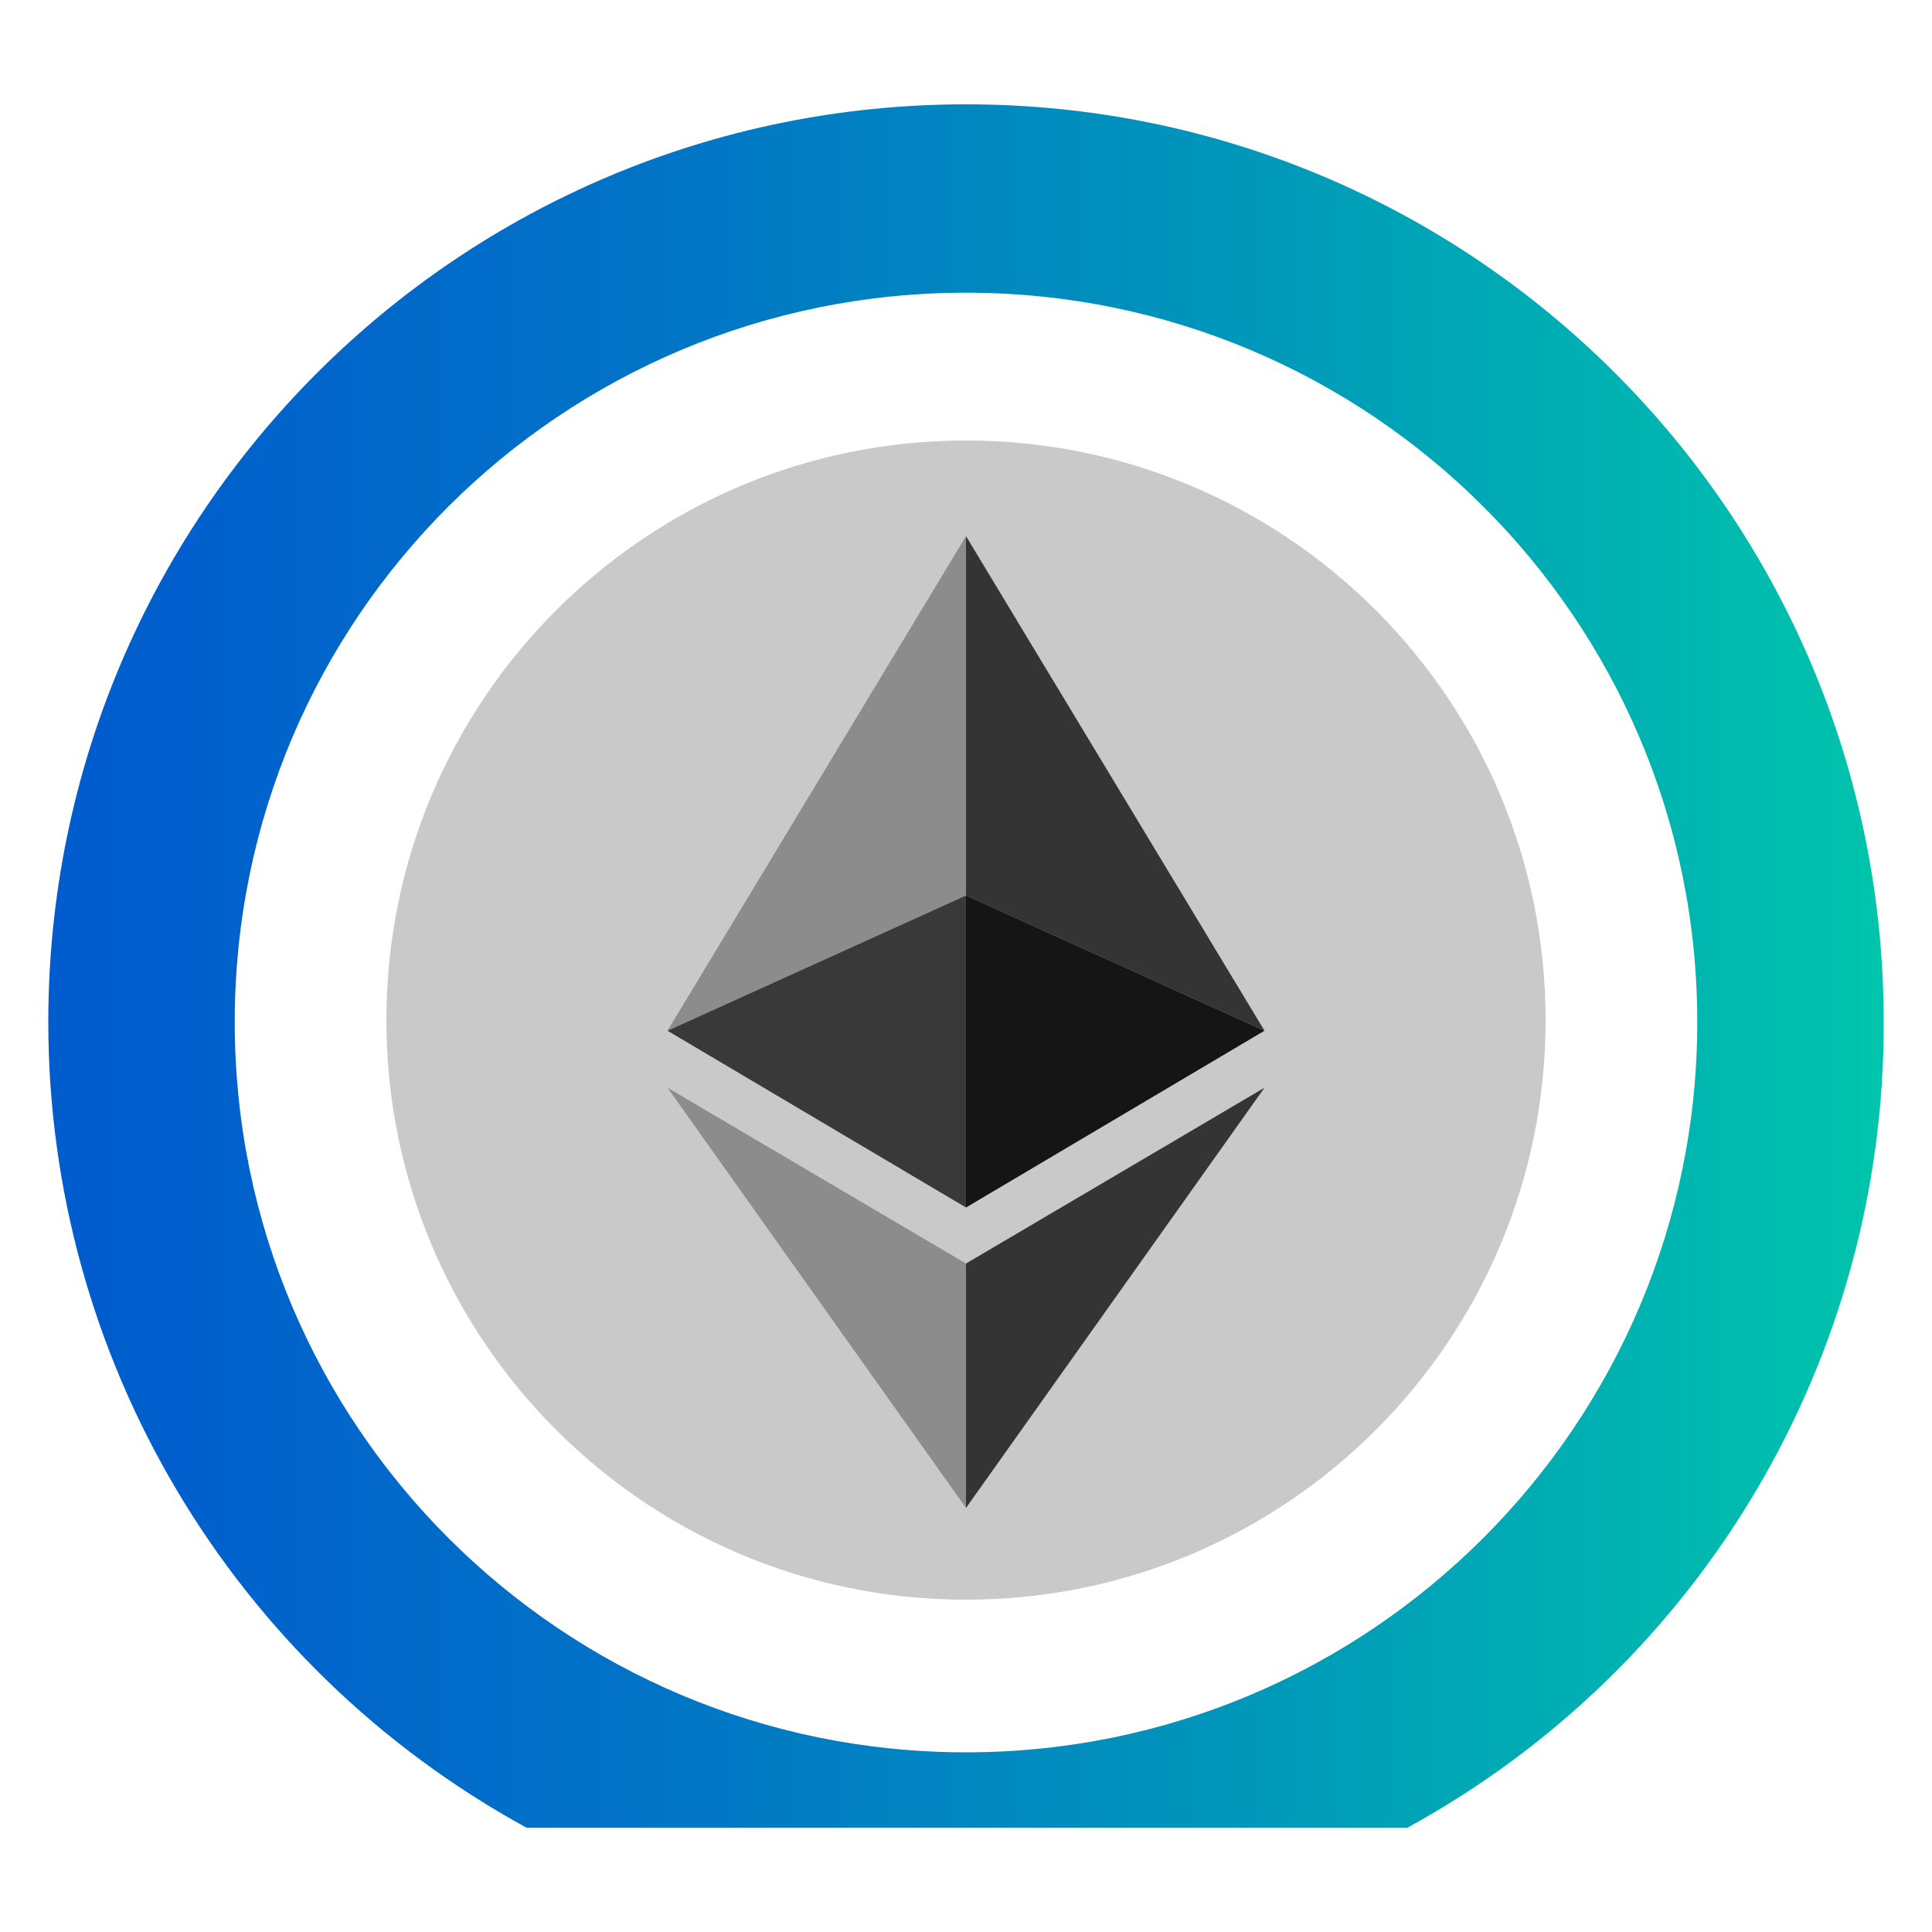
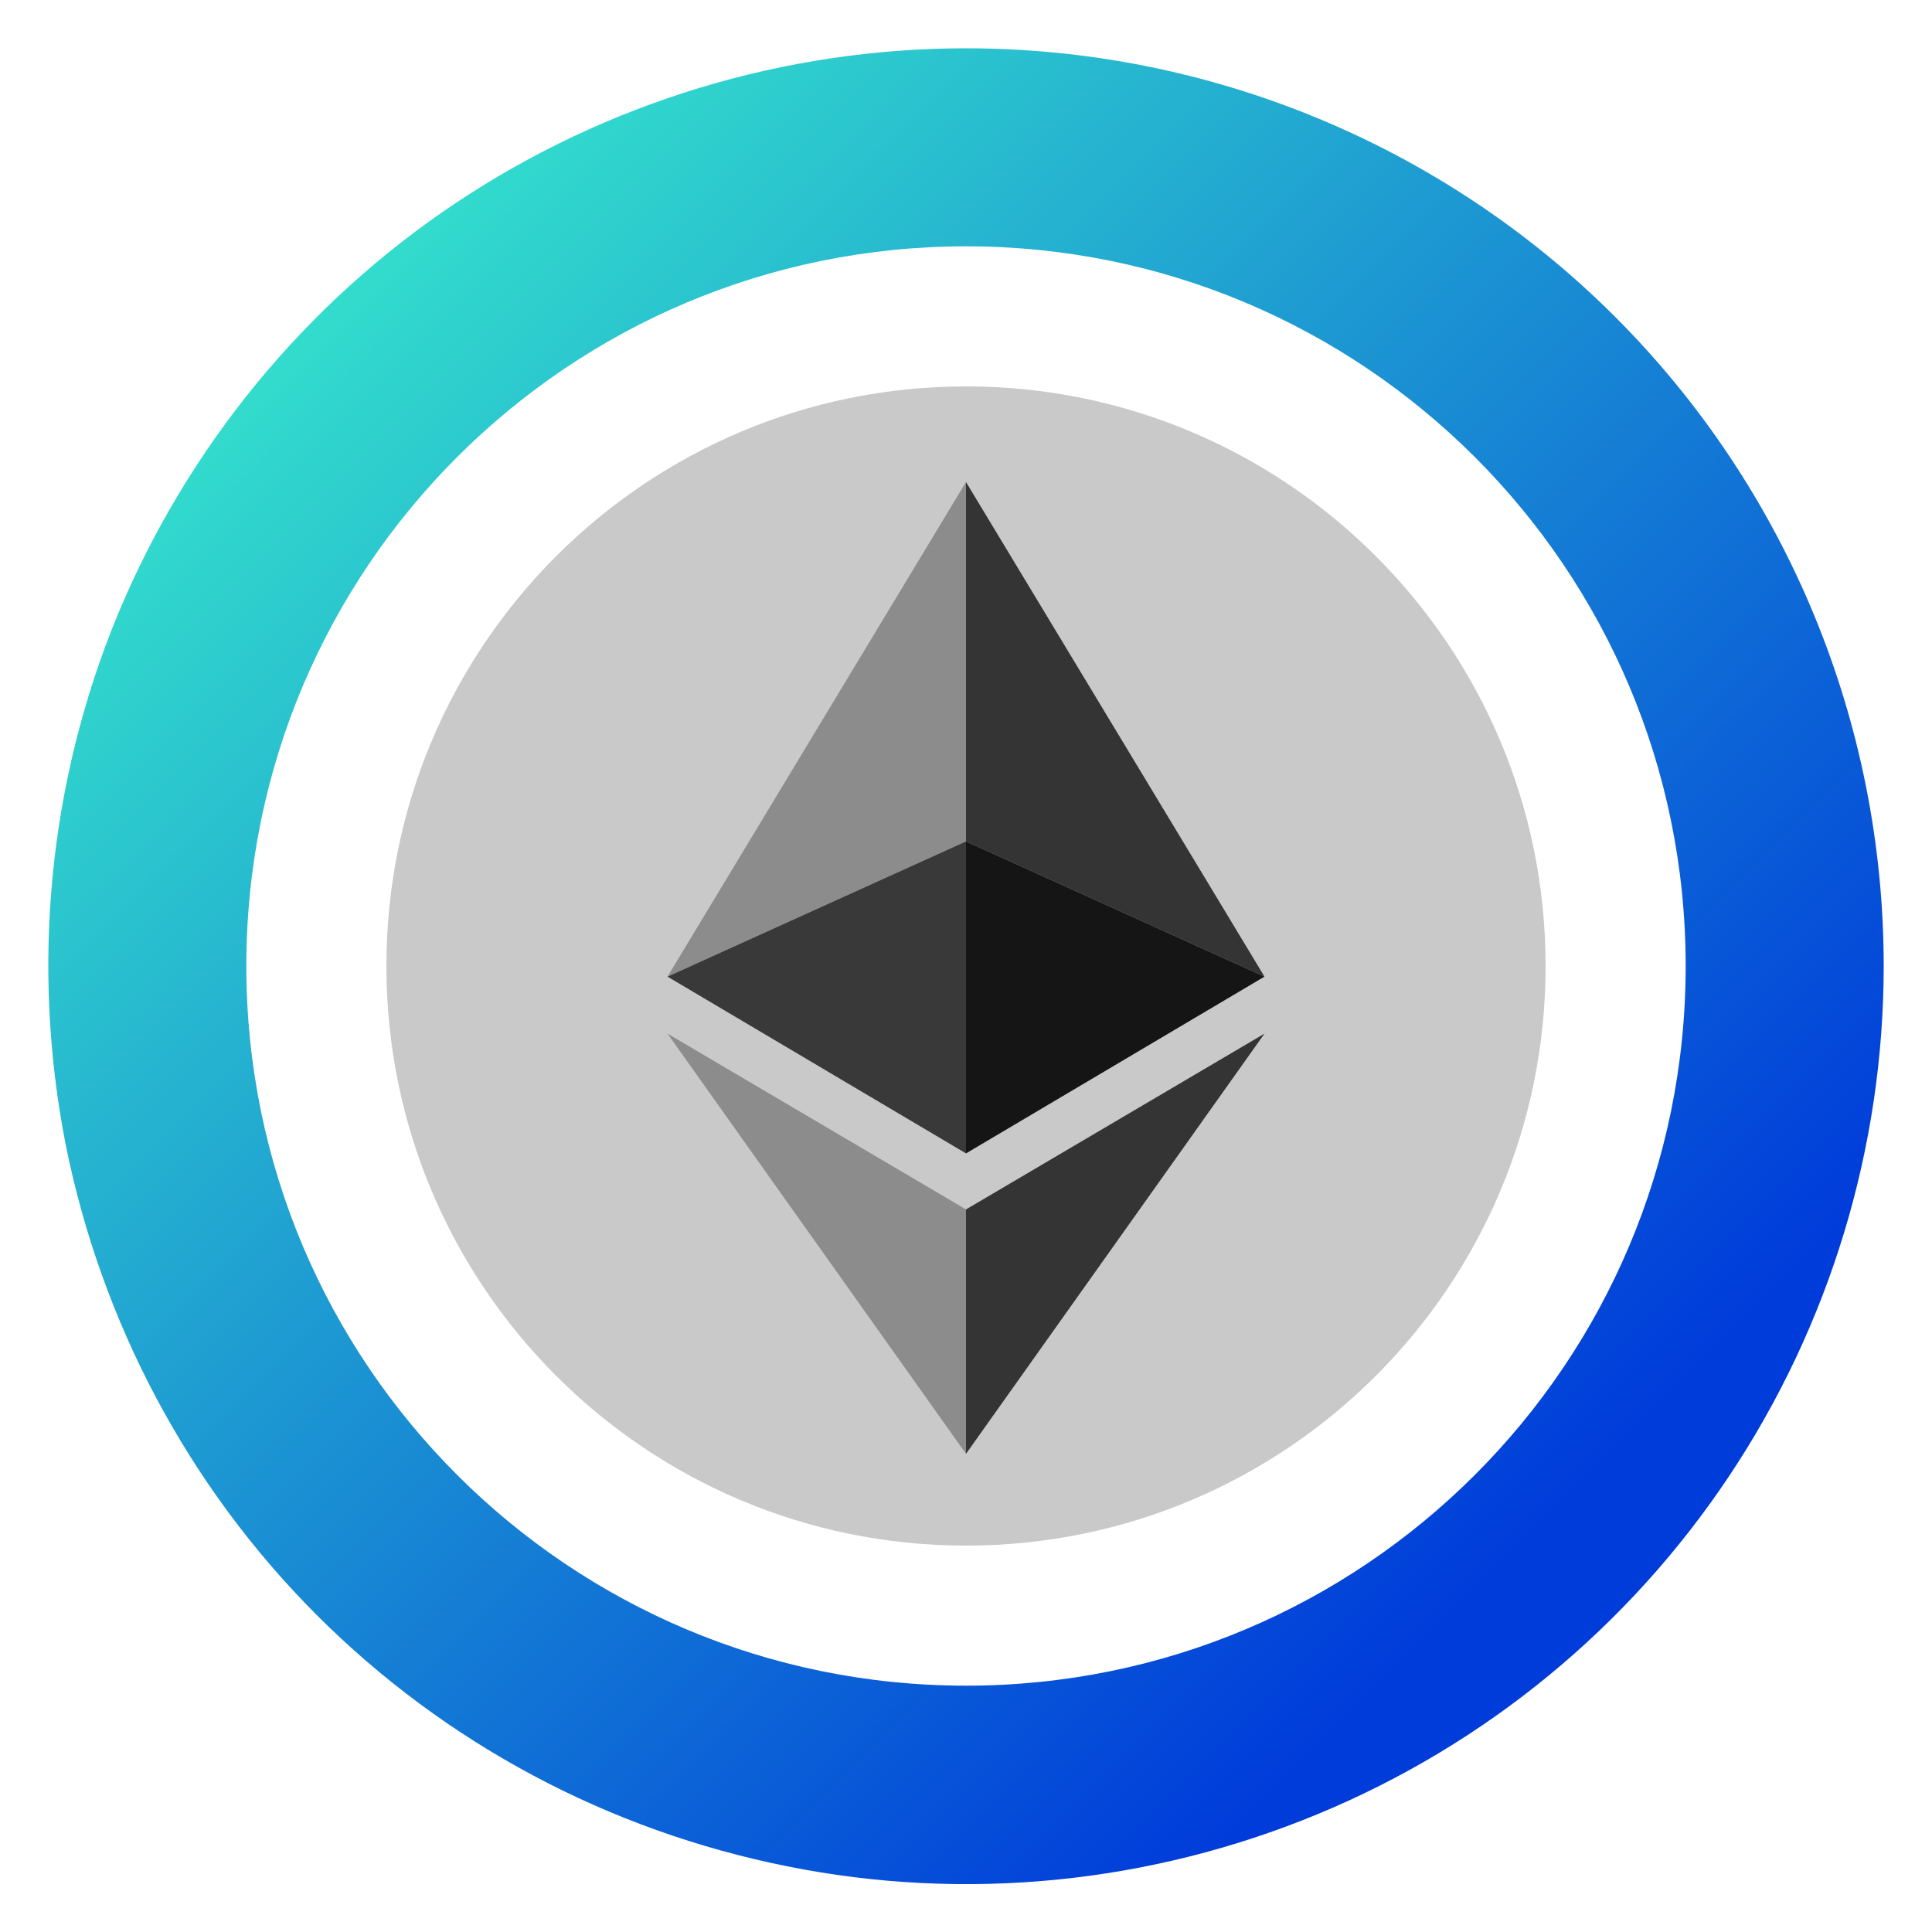
- <svg xmlns="http://www.w3.org/2000/svg" id="Layer_1" x="0" y="0" version="1.1" viewBox="0 0 200 200" xml:space="preserve">
+ <svg xmlns="http://www.w3.org/2000/svg" id="Layer_1" x="0" y="0" version="1.0" viewBox="0 0 200 200" xml:space="preserve">
  <style>.st1{fill:#8c8c8c}.st3{fill:#343434}</style>
-   <circle cx="100" cy="105.6" r="60" fill="#c9c9c9" />
-   <path d="M100 55.5l-30.9 51.2 30.9-14V55.5" class="st1" />
-   <path fill="#393939" d="M100 92.7l-30.9 14L100 125V92.7" />
-   <path d="M100 55.5v37.2l30.9 14L100 55.5" class="st3" />
-   <path fill="#151515" d="M100 92.7V125l30.9-18.3-30.9-14" />
-   <path d="M69.1 112.6l30.9 43.5v-25.3l-30.9-18.2" class="st1" />
-   <path d="M130.9 112.6L100 130.8v25.3l30.9-43.5" class="st3" />
-   <linearGradient id="SVGID_1_" x1="-14.297" x2="214.297" y1="104" y2="104" gradientTransform="matrix(1 0 0 -1 0 204)" gradientUnits="userSpaceOnUse">
-     <stop offset="0" stop-color="#0157d0" />
-     <stop offset=".14" stop-color="#015fcd" />
-     <stop offset=".36" stop-color="#0174c6" />
-     <stop offset=".63" stop-color="#0098ba" />
-     <stop offset=".94" stop-color="#00c8aa" />
-     <stop offset="1" stop-color="#00d3a6" />
+   <circle cx="100" cy="100" r="60" fill="#c9c9c9" />
+   <path d="M100 49.9l-30.9 51.2 30.9-14V49.9" class="st1" />
+   <path fill="#393939" d="M100 87.1l-30.9 14 30.9 18.3V87.1" />
+   <path d="M100 49.9v37.2l30.9 14L100 49.9" class="st3" />
+   <path fill="#151515" d="M100 87.1v32.3l30.9-18.3-30.9-14" />
+   <path d="M69.1 107l30.9 43.5v-25.3L69.1 107" class="st1" />
+   <path d="M130.9 107L100 125.2v25.3l30.9-43.5" class="st3" />
+   <linearGradient id="SVGID_1_" x1="182.649" x2="30.653" y1="17.353" y2="169.349" gradientTransform="matrix(1 0 0 -1 0 200)" gradientUnits="userSpaceOnUse">
+     <stop offset=".159" stop-color="#003cda" />
+     <stop offset="1" stop-color="#33dfcc" />
  </linearGradient>
-   <path fill="url(#SVGID_1_)" d="M100 10.8c-52.5 0-95 42.5-95 95 0 34.8 19 66.7 49.5 83.4h91.2c30.5-16.7 49.4-48.7 49.3-83.4 0-52.5-42.5-95-95-95zm0 170.6c-41.8 0-75.7-33.8-75.7-75.6S58.2 30.3 100 30.3s75.7 33.8 75.7 75.5-33.9 75.6-75.7 75.6z" />
+   <path fill="url(#SVGID_1_)" d="M167.2 32.8C149.4 15 125.2 5 100 5c-18.8 0-37.2 5.6-52.8 16-15.6 10.4-27.8 25.3-35 42.6-7.2 17.4-9 36.5-5.4 54.9 3.7 18.4 12.7 35.4 26 48.7 13.3 13.3 30.2 22.3 48.7 26 18.4 3.7 37.5 1.8 54.9-5.4s32.2-19.4 42.6-35c10.4-15.6 16-34 16-52.8 0-25.2-10-49.4-27.8-67.2zM100 174.5c-41.1 0-74.5-33.3-74.5-74.5S58.9 25.5 100 25.5s74.5 33.3 74.5 74.5-33.4 74.5-74.5 74.5z" />
</svg>
